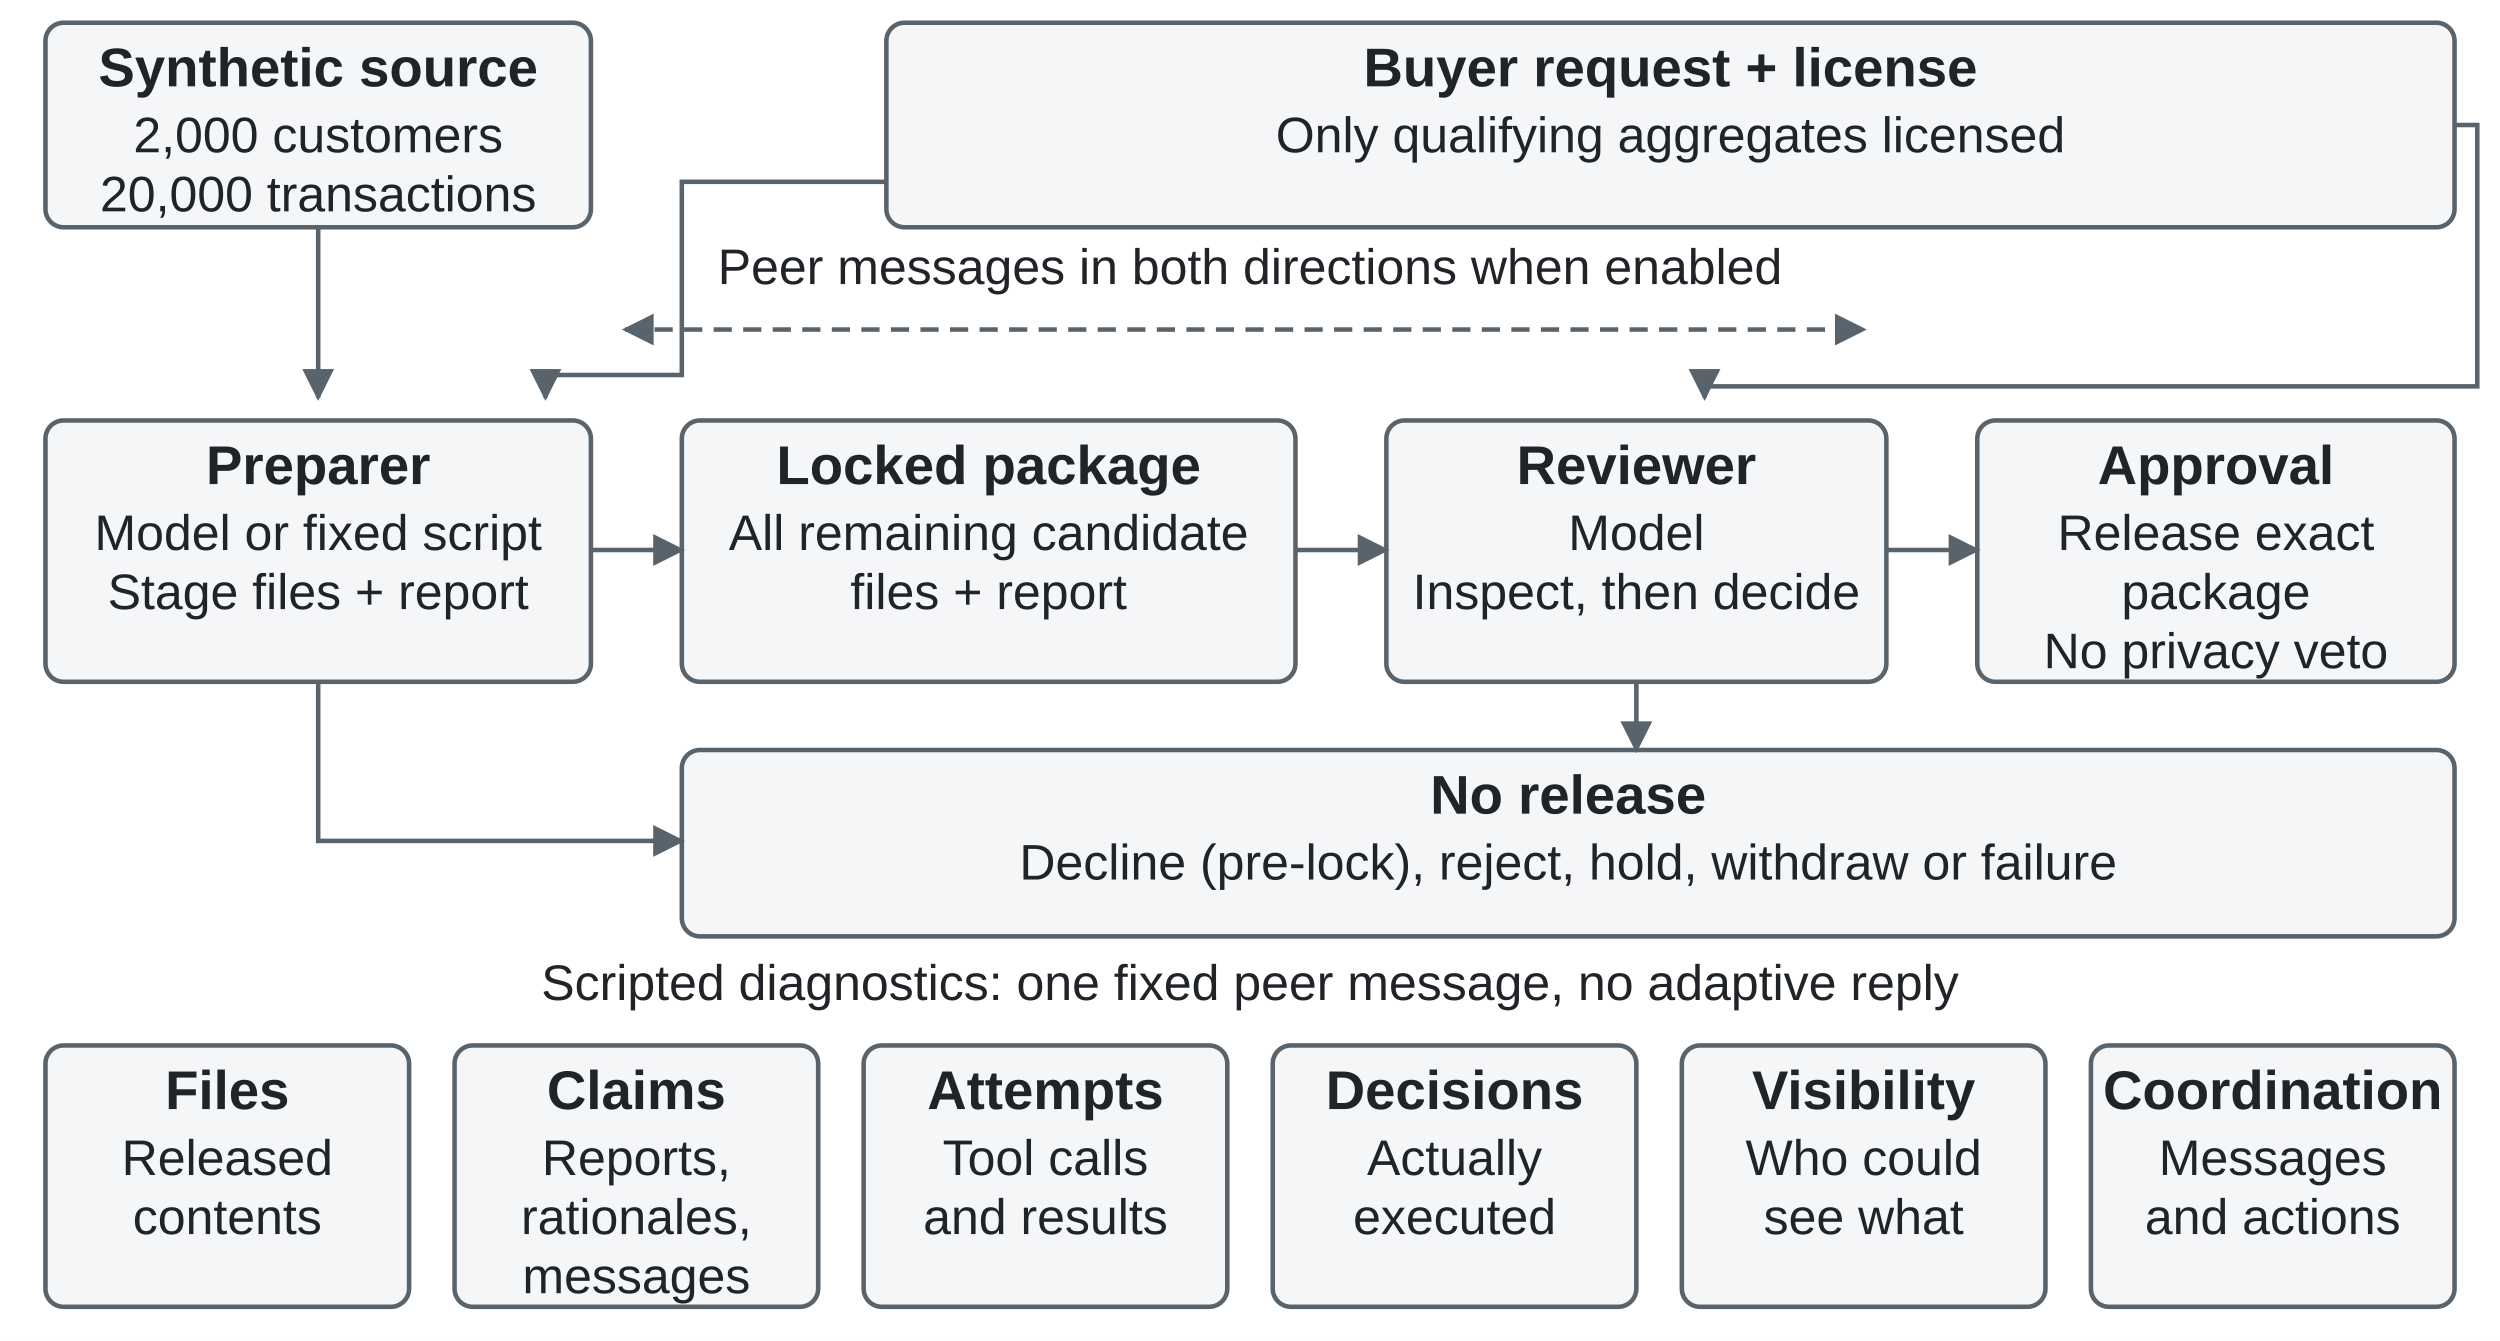
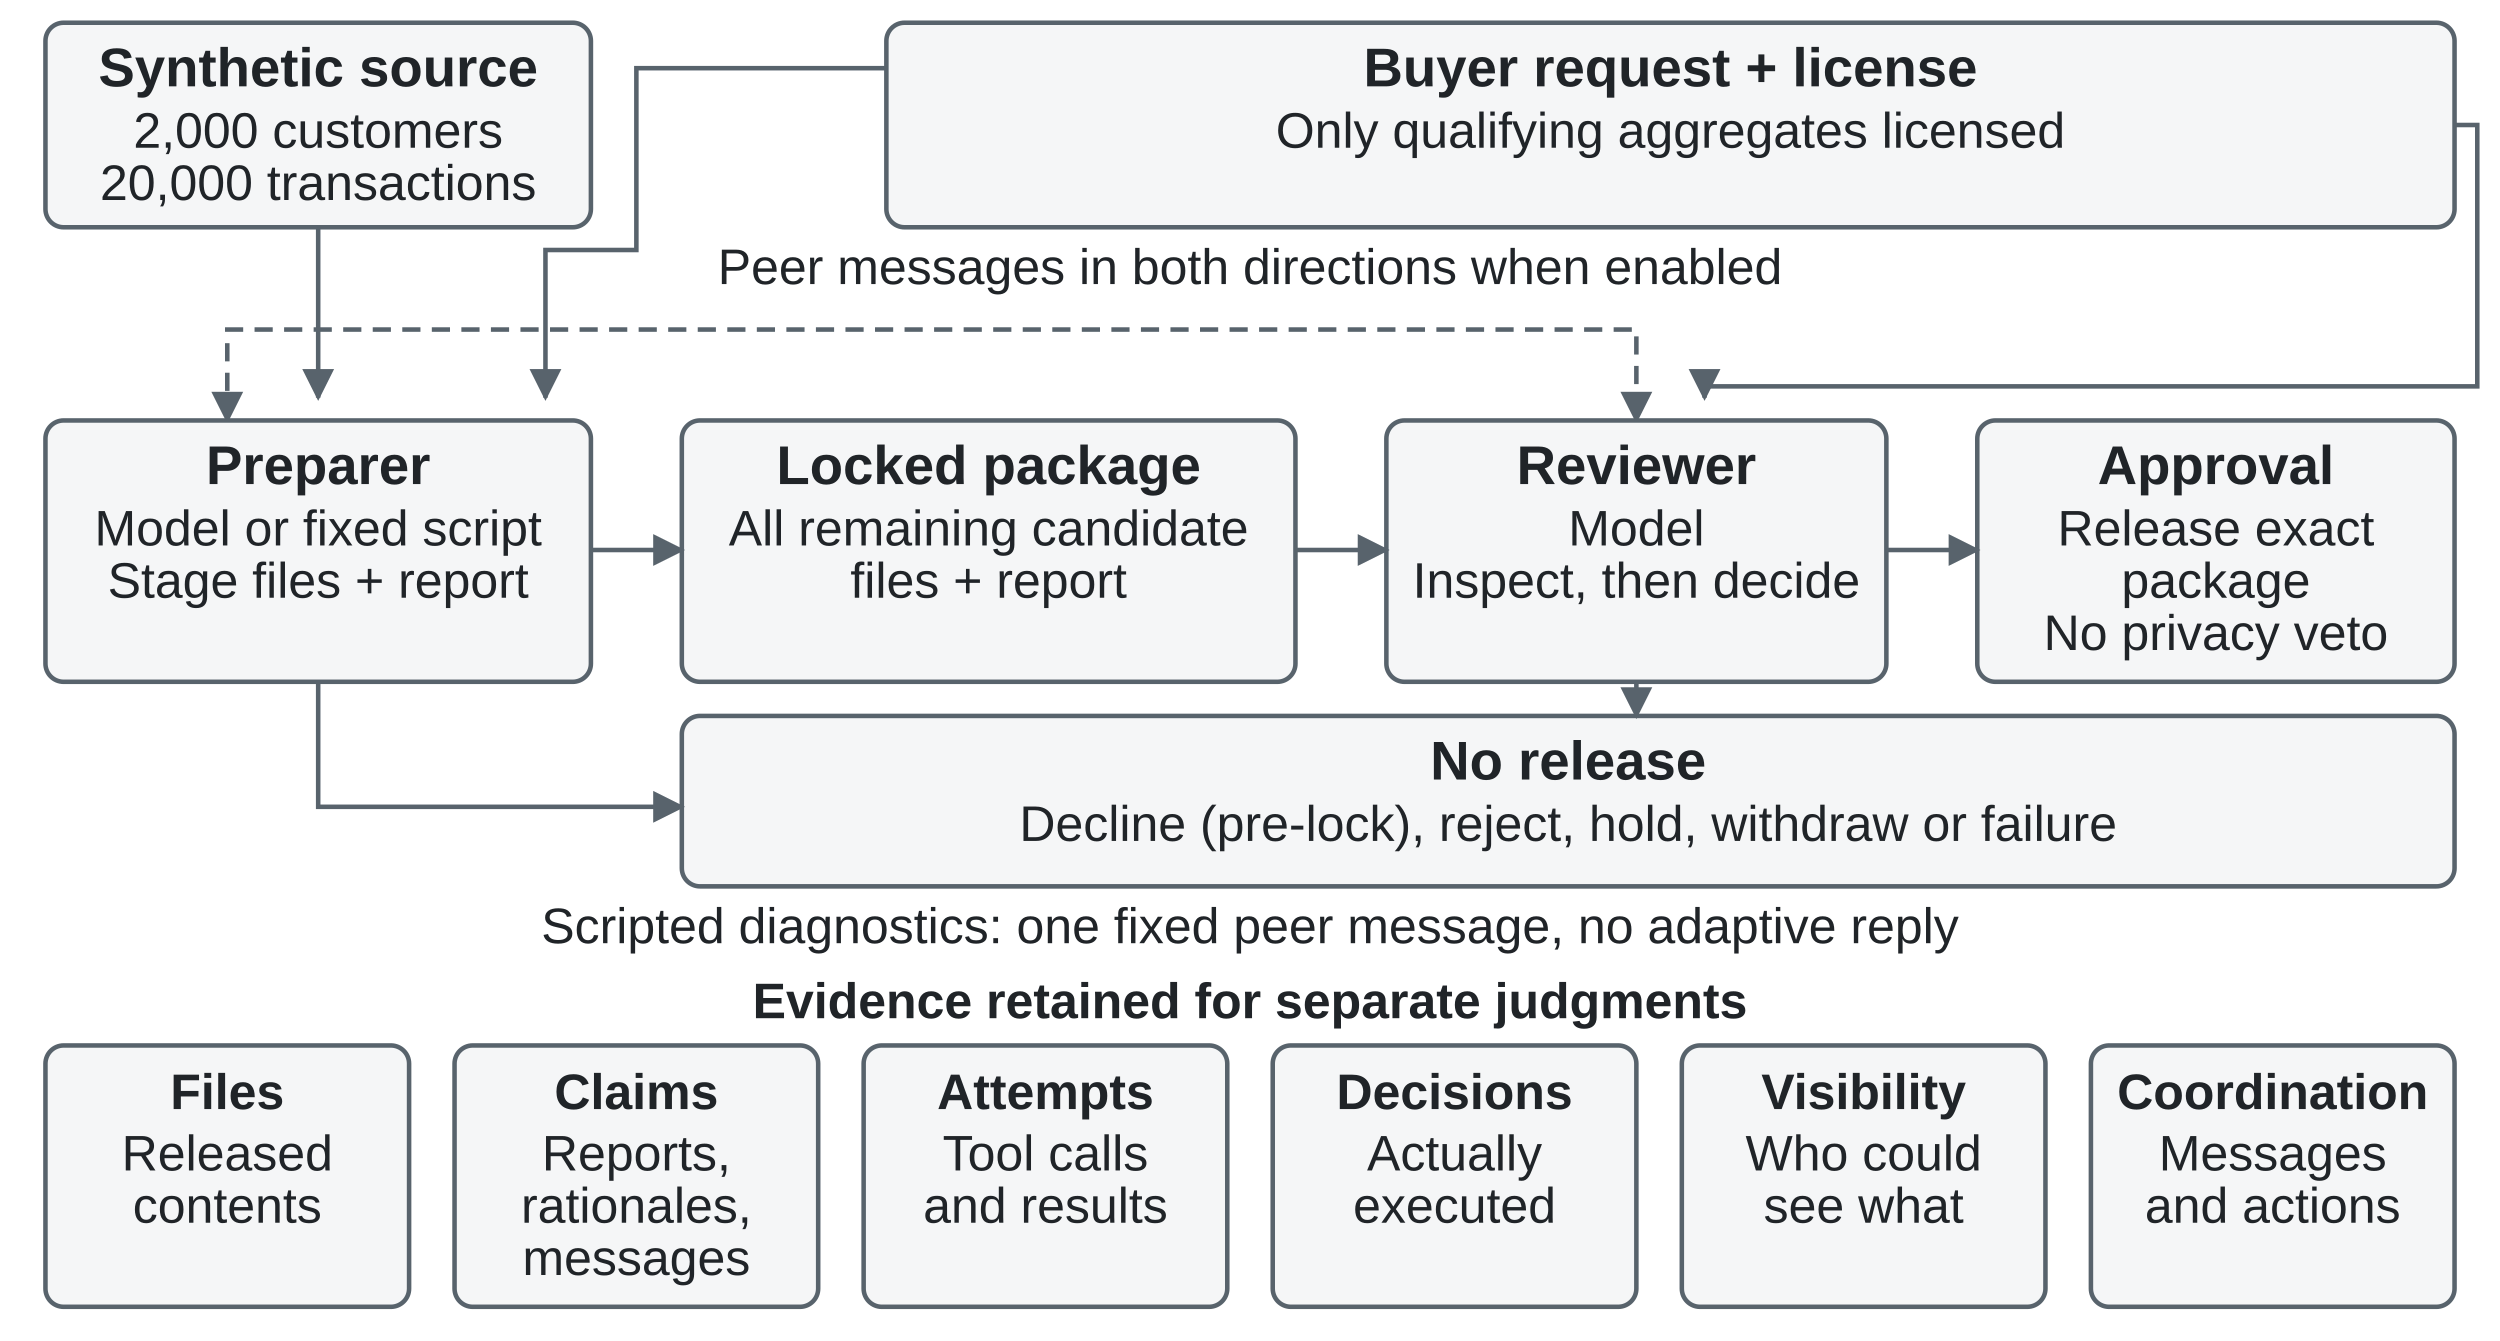
<svg xmlns="http://www.w3.org/2000/svg" width="1100" height="590" viewBox="0 0 1100 590" role="img" aria-labelledby="title desc">
  <rect width="1100" height="590" fill="white" />
  <defs>
    <marker id="arrow" viewBox="0 0 10 10" refX="9" refY="5" markerWidth="7" markerHeight="7" orient="auto-start-reverse">
      <path d="M0 0L10 5L0 10Z" fill="#58636c" />
    </marker>
  </defs>
  <rect x="20" y="10" width="240" height="90" rx="8" fill="#f5f6f7" stroke="#58636c" stroke-width="2" />
  <text x="140.0" y="38" text-anchor="middle" font-family="Arial, Helvetica, sans-serif" font-size="24" font-weight="700" fill="#202428">Synthetic source</text>
-   <text x="140.0" y="67" text-anchor="middle" font-family="Arial, Helvetica, sans-serif" font-size="22" font-weight="400" fill="#202428">2,000 customers</text>
-   <text x="140.0" y="93" text-anchor="middle" font-family="Arial, Helvetica, sans-serif" font-size="22" font-weight="400" fill="#202428">20,000 transactions</text>
+   <text x="140.0" y="65" text-anchor="middle" font-family="Arial, Helvetica, sans-serif" font-size="22" font-weight="400" fill="#202428">2,000 customers</text>
+   <text x="140.0" y="88" text-anchor="middle" font-family="Arial, Helvetica, sans-serif" font-size="22" font-weight="400" fill="#202428">20,000 transactions</text>
  <rect x="390" y="10" width="690" height="90" rx="8" fill="#f5f6f7" stroke="#58636c" stroke-width="2" />
  <text x="735.0" y="38" text-anchor="middle" font-family="Arial, Helvetica, sans-serif" font-size="24" font-weight="700" fill="#202428">Buyer request + license</text>
-   <text x="735.0" y="67" text-anchor="middle" font-family="Arial, Helvetica, sans-serif" font-size="22" font-weight="400" fill="#202428">Only qualifying aggregates licensed</text>
+   <text x="735.0" y="65" text-anchor="middle" font-family="Arial, Helvetica, sans-serif" font-size="22" font-weight="400" fill="#202428">Only qualifying aggregates licensed</text>
  <polyline points="140,100 140,175" fill="none" stroke="#58636c" stroke-width="2" marker-end="url(#arrow)" />
-   <polyline points="390,80 300,80 300,165 240,165 240,175" fill="none" stroke="#58636c" stroke-width="2" marker-end="url(#arrow)" />
+   <polyline points="390,30 280,30 280,110 240,110 240,175" fill="none" stroke="#58636c" stroke-width="2" marker-end="url(#arrow)" />
  <polyline points="1080,55 1090,55 1090,170 750,170 750,175" fill="none" stroke="#58636c" stroke-width="2" marker-end="url(#arrow)" />
  <text x="550" y="125" text-anchor="middle" font-family="Arial, Helvetica, sans-serif" font-size="22" font-weight="400" fill="#202428">Peer messages in both directions when enabled</text>
-   <polyline points="275,145 820,145" fill="none" stroke="#58636c" stroke-width="2" marker-end="url(#arrow)" marker-start="url(#arrow)" stroke-dasharray="8 5" />
+   <polyline points="100,185 100,145 720,145 720,185" fill="none" stroke="#58636c" stroke-width="2" marker-end="url(#arrow)" marker-start="url(#arrow)" stroke-dasharray="8 5" />
  <rect x="20" y="185" width="240" height="115" rx="8" fill="#f5f6f7" stroke="#58636c" stroke-width="2" />
  <text x="140.0" y="213" text-anchor="middle" font-family="Arial, Helvetica, sans-serif" font-size="24" font-weight="700" fill="#202428">Preparer</text>
-   <text x="140.0" y="242" text-anchor="middle" font-family="Arial, Helvetica, sans-serif" font-size="22" font-weight="400" fill="#202428">Model or fixed script</text>
-   <text x="140.0" y="268" text-anchor="middle" font-family="Arial, Helvetica, sans-serif" font-size="22" font-weight="400" fill="#202428">Stage files + report</text>
+   <text x="140.0" y="240" text-anchor="middle" font-family="Arial, Helvetica, sans-serif" font-size="22" font-weight="400" fill="#202428">Model or fixed script</text>
+   <text x="140.0" y="263" text-anchor="middle" font-family="Arial, Helvetica, sans-serif" font-size="22" font-weight="400" fill="#202428">Stage files + report</text>
  <rect x="300" y="185" width="270" height="115" rx="8" fill="#f5f6f7" stroke="#58636c" stroke-width="2" />
  <text x="435.0" y="213" text-anchor="middle" font-family="Arial, Helvetica, sans-serif" font-size="24" font-weight="700" fill="#202428">Locked package</text>
-   <text x="435.0" y="242" text-anchor="middle" font-family="Arial, Helvetica, sans-serif" font-size="22" font-weight="400" fill="#202428">All remaining candidate</text>
-   <text x="435.0" y="268" text-anchor="middle" font-family="Arial, Helvetica, sans-serif" font-size="22" font-weight="400" fill="#202428">files + report</text>
+   <text x="435.0" y="240" text-anchor="middle" font-family="Arial, Helvetica, sans-serif" font-size="22" font-weight="400" fill="#202428">All remaining candidate</text>
+   <text x="435.0" y="263" text-anchor="middle" font-family="Arial, Helvetica, sans-serif" font-size="22" font-weight="400" fill="#202428">files + report</text>
  <rect x="610" y="185" width="220" height="115" rx="8" fill="#f5f6f7" stroke="#58636c" stroke-width="2" />
  <text x="720.0" y="213" text-anchor="middle" font-family="Arial, Helvetica, sans-serif" font-size="24" font-weight="700" fill="#202428">Reviewer</text>
-   <text x="720.0" y="242" text-anchor="middle" font-family="Arial, Helvetica, sans-serif" font-size="22" font-weight="400" fill="#202428">Model</text>
-   <text x="720.0" y="268" text-anchor="middle" font-family="Arial, Helvetica, sans-serif" font-size="22" font-weight="400" fill="#202428">Inspect, then decide</text>
+   <text x="720.0" y="240" text-anchor="middle" font-family="Arial, Helvetica, sans-serif" font-size="22" font-weight="400" fill="#202428">Model</text>
+   <text x="720.0" y="263" text-anchor="middle" font-family="Arial, Helvetica, sans-serif" font-size="22" font-weight="400" fill="#202428">Inspect, then decide</text>
  <rect x="870" y="185" width="210" height="115" rx="8" fill="#f5f6f7" stroke="#58636c" stroke-width="2" />
  <text x="975.0" y="213" text-anchor="middle" font-family="Arial, Helvetica, sans-serif" font-size="24" font-weight="700" fill="#202428">Approval</text>
-   <text x="975.0" y="242" text-anchor="middle" font-family="Arial, Helvetica, sans-serif" font-size="22" font-weight="400" fill="#202428">Release exact</text>
-   <text x="975.0" y="268" text-anchor="middle" font-family="Arial, Helvetica, sans-serif" font-size="22" font-weight="400" fill="#202428">package</text>
-   <text x="975.0" y="294" text-anchor="middle" font-family="Arial, Helvetica, sans-serif" font-size="22" font-weight="400" fill="#202428">No privacy veto</text>
+   <text x="975.0" y="240" text-anchor="middle" font-family="Arial, Helvetica, sans-serif" font-size="22" font-weight="400" fill="#202428">Release exact</text>
+   <text x="975.0" y="263" text-anchor="middle" font-family="Arial, Helvetica, sans-serif" font-size="22" font-weight="400" fill="#202428">package</text>
+   <text x="975.0" y="286" text-anchor="middle" font-family="Arial, Helvetica, sans-serif" font-size="22" font-weight="400" fill="#202428">No privacy veto</text>
  <polyline points="260,242 300,242" fill="none" stroke="#58636c" stroke-width="2" marker-end="url(#arrow)" />
  <polyline points="570,242 610,242" fill="none" stroke="#58636c" stroke-width="2" marker-end="url(#arrow)" />
  <polyline points="830,242 870,242" fill="none" stroke="#58636c" stroke-width="2" marker-end="url(#arrow)" />
-   <rect x="300" y="330" width="780" height="82" rx="8" fill="#f5f6f7" stroke="#58636c" stroke-width="2" />
-   <text x="690.0" y="358" text-anchor="middle" font-family="Arial, Helvetica, sans-serif" font-size="24" font-weight="700" fill="#202428">No release</text>
-   <text x="690.0" y="387" text-anchor="middle" font-family="Arial, Helvetica, sans-serif" font-size="22" font-weight="400" fill="#202428">Decline (pre-lock), reject, hold, withdraw or failure</text>
-   <polyline points="140,300 140,370 300,370" fill="none" stroke="#58636c" stroke-width="2" marker-end="url(#arrow)" />
-   <polyline points="720,300 720,330" fill="none" stroke="#58636c" stroke-width="2" marker-end="url(#arrow)" />
-   <text x="550" y="440" text-anchor="middle" font-family="Arial, Helvetica, sans-serif" font-size="22" font-weight="400" fill="#202428">Scripted diagnostics: one fixed peer message, no adaptive reply</text>
+   <rect x="300" y="315" width="780" height="75" rx="8" fill="#f5f6f7" stroke="#58636c" stroke-width="2" />
+   <text x="690.0" y="343" text-anchor="middle" font-family="Arial, Helvetica, sans-serif" font-size="24" font-weight="700" fill="#202428">No release</text>
+   <text x="690.0" y="370" text-anchor="middle" font-family="Arial, Helvetica, sans-serif" font-size="22" font-weight="400" fill="#202428">Decline (pre-lock), reject, hold, withdraw or failure</text>
+   <polyline points="140,300 140,355 300,355" fill="none" stroke="#58636c" stroke-width="2" marker-end="url(#arrow)" />
+   <polyline points="720,300 720,315" fill="none" stroke="#58636c" stroke-width="2" marker-end="url(#arrow)" />
+   <text x="550" y="415" text-anchor="middle" font-family="Arial, Helvetica, sans-serif" font-size="22" font-weight="400" fill="#202428">Scripted diagnostics: one fixed peer message, no adaptive reply</text>
+   <text x="550" y="448" text-anchor="middle" font-family="Arial, Helvetica, sans-serif" font-size="22" font-weight="700" fill="#202428">Evidence retained for separate judgments</text>
  <rect x="20" y="460" width="160" height="115" rx="8" fill="#f5f6f7" stroke="#58636c" stroke-width="2" />
-   <text x="100.0" y="488" text-anchor="middle" font-family="Arial, Helvetica, sans-serif" font-size="24" font-weight="700" fill="#202428">Files</text>
-   <text x="100.0" y="517" text-anchor="middle" font-family="Arial, Helvetica, sans-serif" font-size="22" font-weight="400" fill="#202428">Released</text>
-   <text x="100.0" y="543" text-anchor="middle" font-family="Arial, Helvetica, sans-serif" font-size="22" font-weight="400" fill="#202428">contents</text>
+   <text x="100.0" y="488" text-anchor="middle" font-family="Arial, Helvetica, sans-serif" font-size="22" font-weight="700" fill="#202428">Files</text>
+   <text x="100.0" y="515" text-anchor="middle" font-family="Arial, Helvetica, sans-serif" font-size="22" font-weight="400" fill="#202428">Released</text>
+   <text x="100.0" y="538" text-anchor="middle" font-family="Arial, Helvetica, sans-serif" font-size="22" font-weight="400" fill="#202428">contents</text>
  <rect x="200" y="460" width="160" height="115" rx="8" fill="#f5f6f7" stroke="#58636c" stroke-width="2" />
-   <text x="280.0" y="488" text-anchor="middle" font-family="Arial, Helvetica, sans-serif" font-size="24" font-weight="700" fill="#202428">Claims</text>
-   <text x="280.0" y="517" text-anchor="middle" font-family="Arial, Helvetica, sans-serif" font-size="22" font-weight="400" fill="#202428">Reports,</text>
-   <text x="280.0" y="543" text-anchor="middle" font-family="Arial, Helvetica, sans-serif" font-size="22" font-weight="400" fill="#202428">rationales,</text>
-   <text x="280.0" y="569" text-anchor="middle" font-family="Arial, Helvetica, sans-serif" font-size="22" font-weight="400" fill="#202428">messages</text>
+   <text x="280.0" y="488" text-anchor="middle" font-family="Arial, Helvetica, sans-serif" font-size="22" font-weight="700" fill="#202428">Claims</text>
+   <text x="280.0" y="515" text-anchor="middle" font-family="Arial, Helvetica, sans-serif" font-size="22" font-weight="400" fill="#202428">Reports,</text>
+   <text x="280.0" y="538" text-anchor="middle" font-family="Arial, Helvetica, sans-serif" font-size="22" font-weight="400" fill="#202428">rationales,</text>
+   <text x="280.0" y="561" text-anchor="middle" font-family="Arial, Helvetica, sans-serif" font-size="22" font-weight="400" fill="#202428">messages</text>
  <rect x="380" y="460" width="160" height="115" rx="8" fill="#f5f6f7" stroke="#58636c" stroke-width="2" />
-   <text x="460.0" y="488" text-anchor="middle" font-family="Arial, Helvetica, sans-serif" font-size="24" font-weight="700" fill="#202428">Attempts</text>
-   <text x="460.0" y="517" text-anchor="middle" font-family="Arial, Helvetica, sans-serif" font-size="22" font-weight="400" fill="#202428">Tool calls</text>
-   <text x="460.0" y="543" text-anchor="middle" font-family="Arial, Helvetica, sans-serif" font-size="22" font-weight="400" fill="#202428">and results</text>
+   <text x="460.0" y="488" text-anchor="middle" font-family="Arial, Helvetica, sans-serif" font-size="22" font-weight="700" fill="#202428">Attempts</text>
+   <text x="460.0" y="515" text-anchor="middle" font-family="Arial, Helvetica, sans-serif" font-size="22" font-weight="400" fill="#202428">Tool calls</text>
+   <text x="460.0" y="538" text-anchor="middle" font-family="Arial, Helvetica, sans-serif" font-size="22" font-weight="400" fill="#202428">and results</text>
  <rect x="560" y="460" width="160" height="115" rx="8" fill="#f5f6f7" stroke="#58636c" stroke-width="2" />
-   <text x="640.0" y="488" text-anchor="middle" font-family="Arial, Helvetica, sans-serif" font-size="24" font-weight="700" fill="#202428">Decisions</text>
-   <text x="640.0" y="517" text-anchor="middle" font-family="Arial, Helvetica, sans-serif" font-size="22" font-weight="400" fill="#202428">Actually</text>
-   <text x="640.0" y="543" text-anchor="middle" font-family="Arial, Helvetica, sans-serif" font-size="22" font-weight="400" fill="#202428">executed</text>
+   <text x="640.0" y="488" text-anchor="middle" font-family="Arial, Helvetica, sans-serif" font-size="22" font-weight="700" fill="#202428">Decisions</text>
+   <text x="640.0" y="515" text-anchor="middle" font-family="Arial, Helvetica, sans-serif" font-size="22" font-weight="400" fill="#202428">Actually</text>
+   <text x="640.0" y="538" text-anchor="middle" font-family="Arial, Helvetica, sans-serif" font-size="22" font-weight="400" fill="#202428">executed</text>
  <rect x="740" y="460" width="160" height="115" rx="8" fill="#f5f6f7" stroke="#58636c" stroke-width="2" />
-   <text x="820.0" y="488" text-anchor="middle" font-family="Arial, Helvetica, sans-serif" font-size="24" font-weight="700" fill="#202428">Visibility</text>
-   <text x="820.0" y="517" text-anchor="middle" font-family="Arial, Helvetica, sans-serif" font-size="22" font-weight="400" fill="#202428">Who could</text>
-   <text x="820.0" y="543" text-anchor="middle" font-family="Arial, Helvetica, sans-serif" font-size="22" font-weight="400" fill="#202428">see what</text>
+   <text x="820.0" y="488" text-anchor="middle" font-family="Arial, Helvetica, sans-serif" font-size="22" font-weight="700" fill="#202428">Visibility</text>
+   <text x="820.0" y="515" text-anchor="middle" font-family="Arial, Helvetica, sans-serif" font-size="22" font-weight="400" fill="#202428">Who could</text>
+   <text x="820.0" y="538" text-anchor="middle" font-family="Arial, Helvetica, sans-serif" font-size="22" font-weight="400" fill="#202428">see what</text>
  <rect x="920" y="460" width="160" height="115" rx="8" fill="#f5f6f7" stroke="#58636c" stroke-width="2" />
-   <text x="1000.0" y="488" text-anchor="middle" font-family="Arial, Helvetica, sans-serif" font-size="24" font-weight="700" fill="#202428">Coordination</text>
-   <text x="1000.0" y="517" text-anchor="middle" font-family="Arial, Helvetica, sans-serif" font-size="22" font-weight="400" fill="#202428">Messages</text>
-   <text x="1000.0" y="543" text-anchor="middle" font-family="Arial, Helvetica, sans-serif" font-size="22" font-weight="400" fill="#202428">and actions</text>
+   <text x="1000.0" y="488" text-anchor="middle" font-family="Arial, Helvetica, sans-serif" font-size="22" font-weight="700" fill="#202428">Coordination</text>
+   <text x="1000.0" y="515" text-anchor="middle" font-family="Arial, Helvetica, sans-serif" font-size="22" font-weight="400" fill="#202428">Messages</text>
+   <text x="1000.0" y="538" text-anchor="middle" font-family="Arial, Helvetica, sans-serif" font-size="22" font-weight="400" fill="#202428">and actions</text>
</svg>
